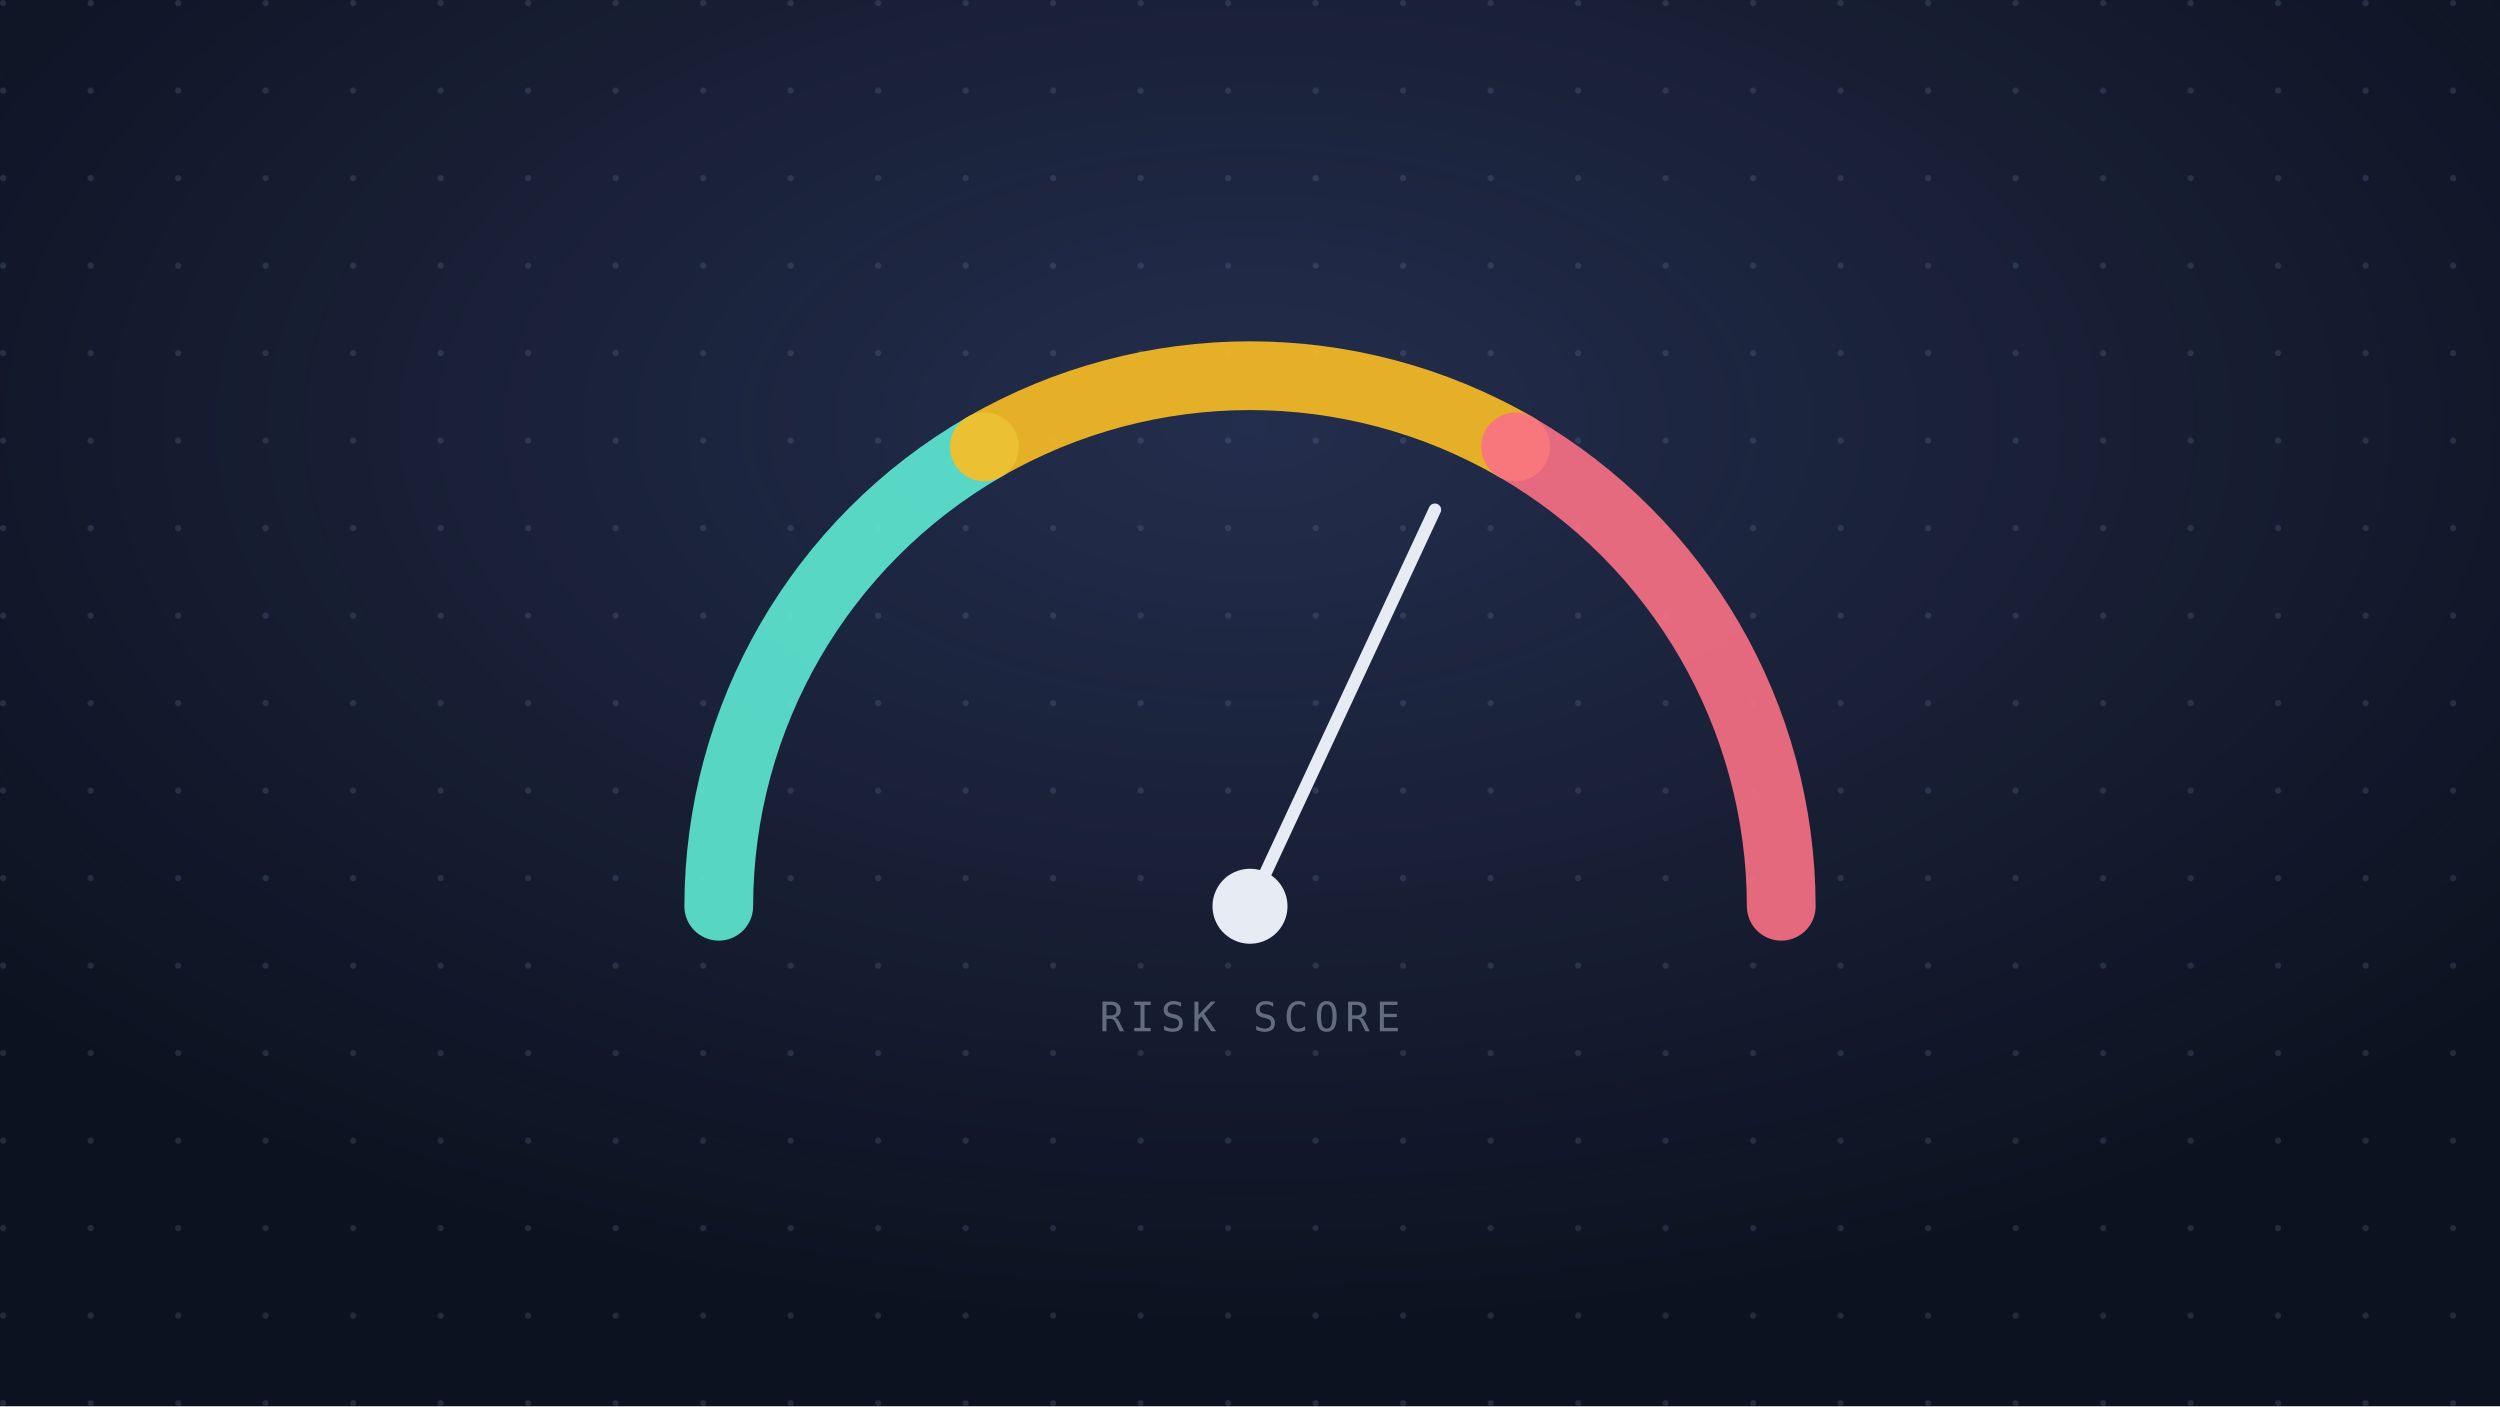
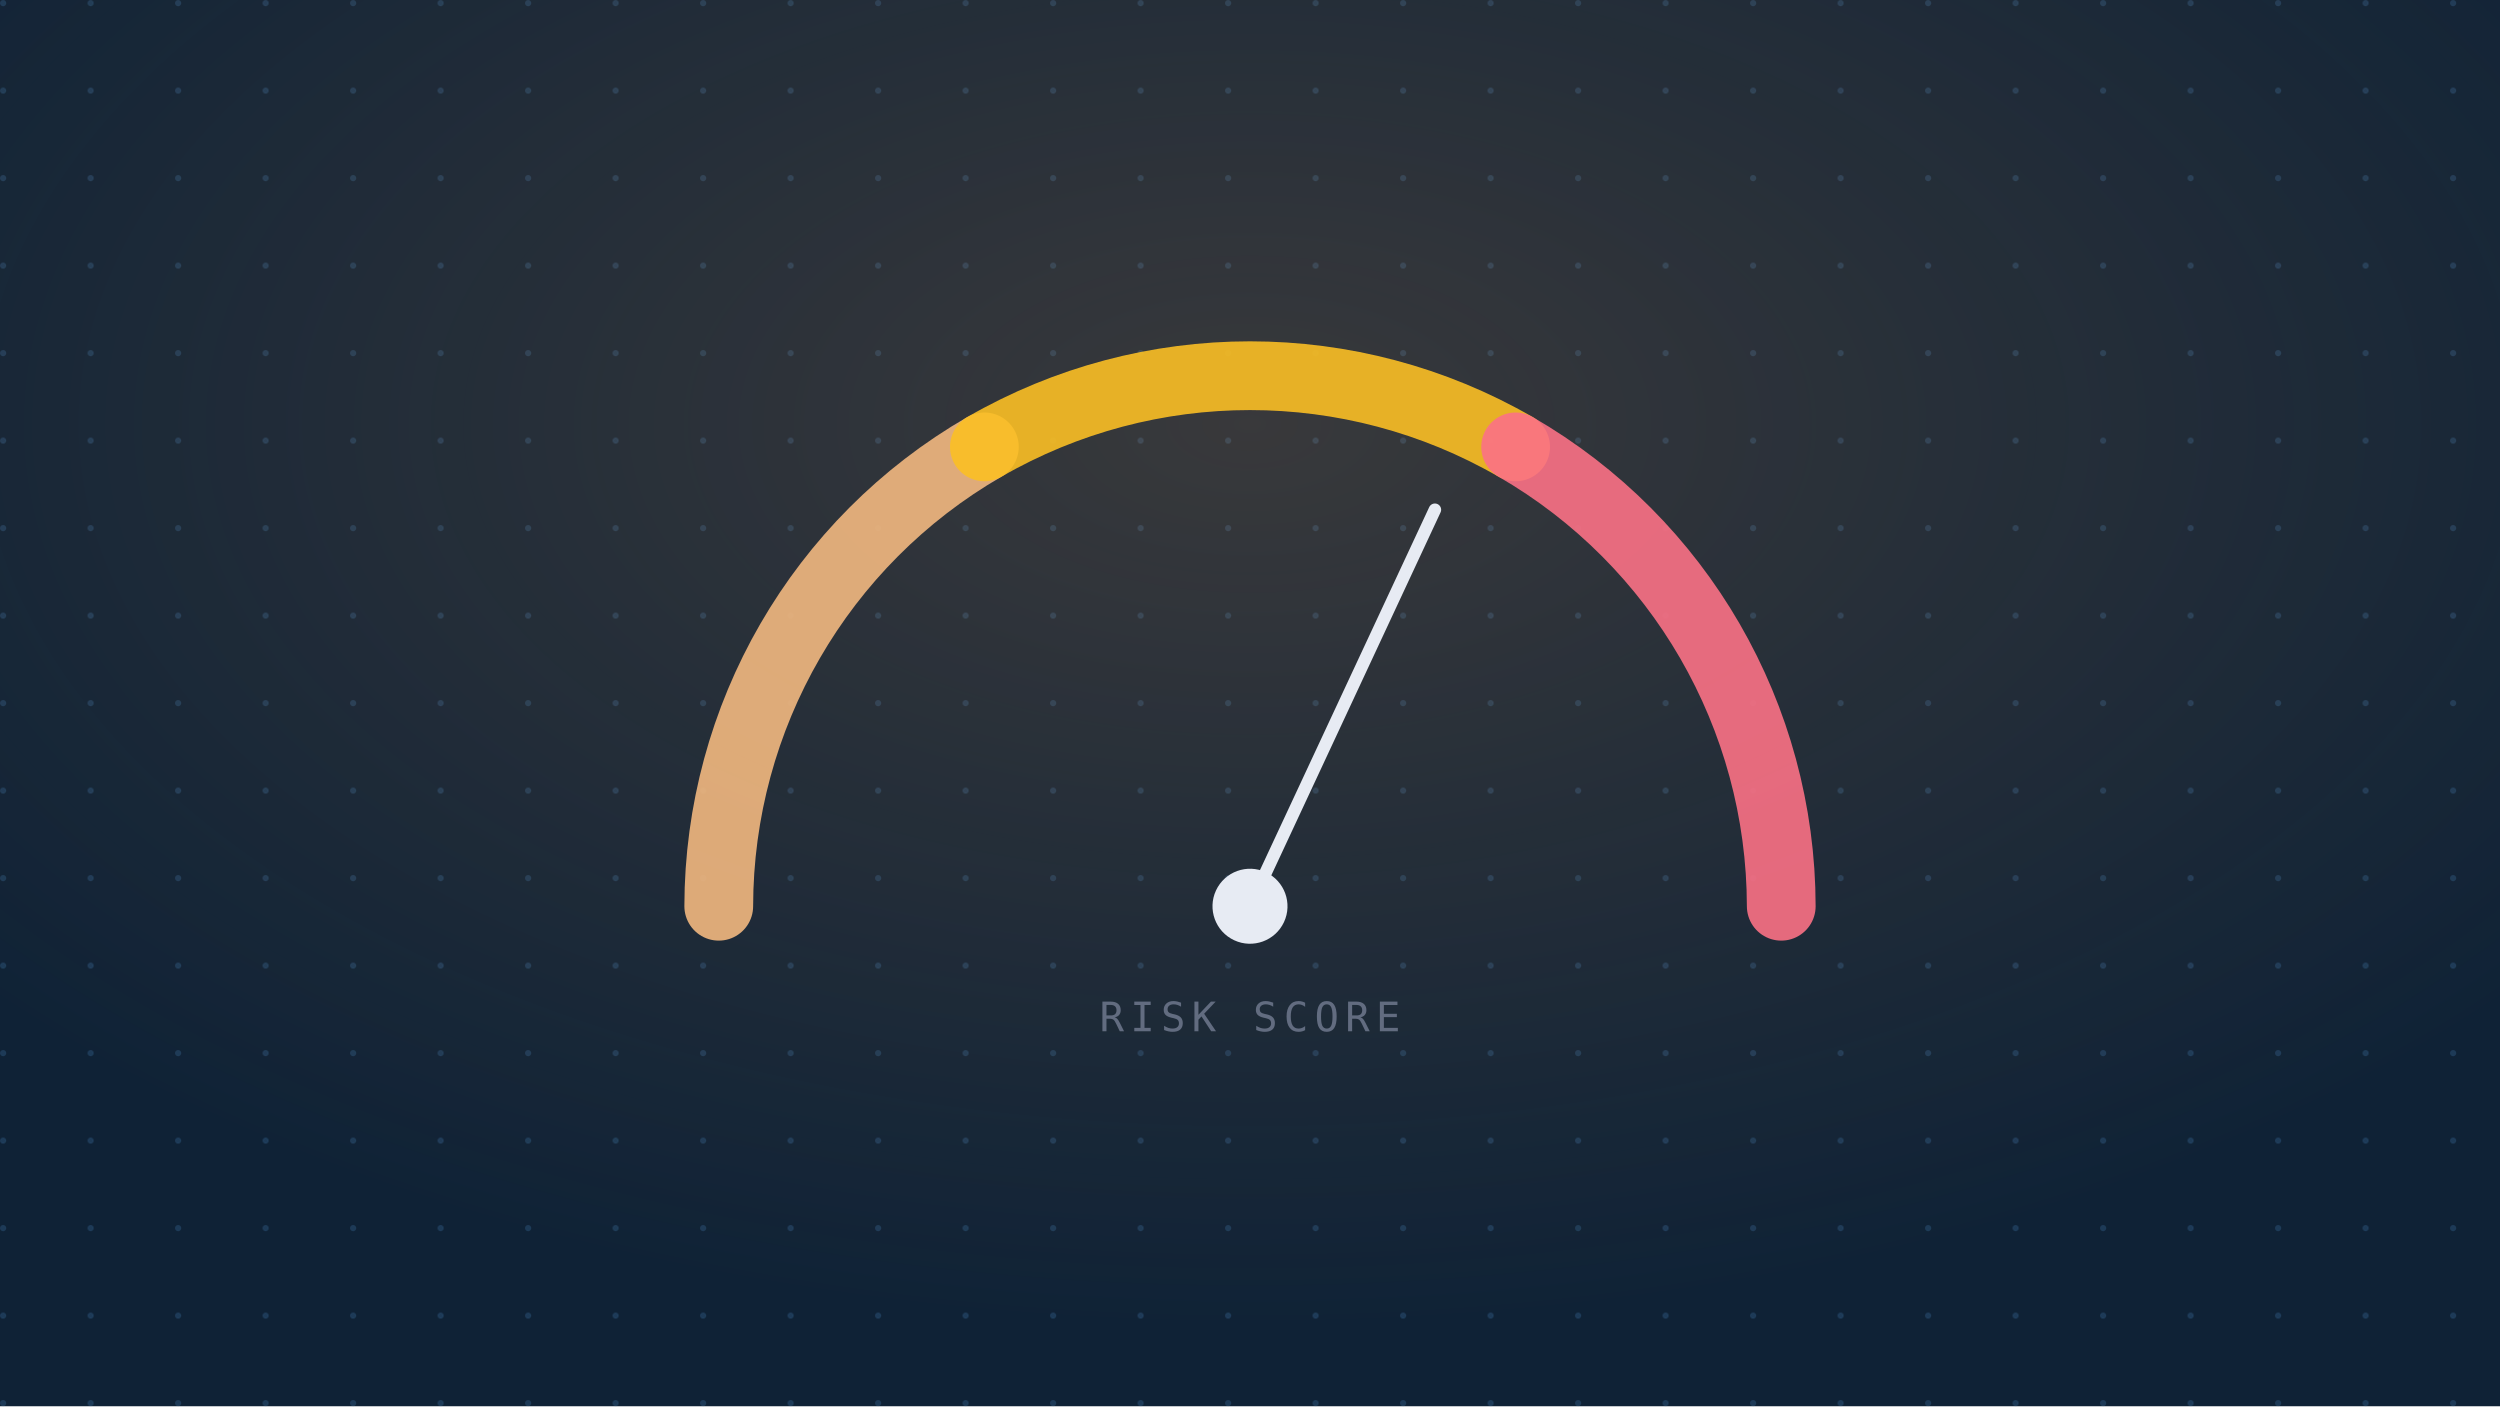
<svg xmlns="http://www.w3.org/2000/svg" viewBox="0 0 800 450">
  <defs>
    <radialGradient id="glow" cx="50%" cy="30%" r="65%">
-       <stop offset="0%" stop-color="#7c9cff" stop-opacity="0.2" />
-       <stop offset="100%" stop-color="#7c9cff" stop-opacity="0" />
+       <stop offset="0%" stop-color="#e0954f" stop-opacity="0.2" />
+       <stop offset="100%" stop-color="#e0954f" stop-opacity="0" />
    </radialGradient>
    <pattern id="dots" width="28" height="28" patternUnits="userSpaceOnUse">
-       <circle cx="1" cy="1" r="1" fill="#242b3d" />
+       <circle cx="1" cy="1" r="1" fill="#1d3a57" />
    </pattern>
  </defs>
-   <rect width="800" height="450" fill="#0d1220" />
+   <rect width="800" height="450" fill="#0f2236" />
  <rect width="800" height="450" fill="url(#dots)" />
  <rect width="800" height="450" fill="url(#glow)" />
  <g transform="translate(400,290)" fill="none" stroke-width="22" stroke-linecap="round">
-     <path d="M -170 0 A 170 170 0 0 1 -85 -147" stroke="#5eead4" opacity="0.9" />
+     <path d="M -170 0 A 170 170 0 0 1 -85 -147" stroke="#f2b880" opacity="0.9" />
    <path d="M -85 -147 A 170 170 0 0 1 85 -147" stroke="#fbbf24" opacity="0.9" />
    <path d="M 85 -147 A 170 170 0 0 1 170 0" stroke="#fb7185" opacity="0.9" />
  </g>
  <g transform="translate(400,290) rotate(25)">
    <line x1="0" y1="0" x2="0" y2="-140" stroke="#e7ebf3" stroke-width="4" stroke-linecap="round" />
    <circle r="12" fill="#e7ebf3" />
  </g>
  <text x="400" y="330" text-anchor="middle" font-family="'JetBrains Mono', Consolas, monospace" font-size="13" fill="#626c80" letter-spacing="2">RISK SCORE</text>
</svg>
